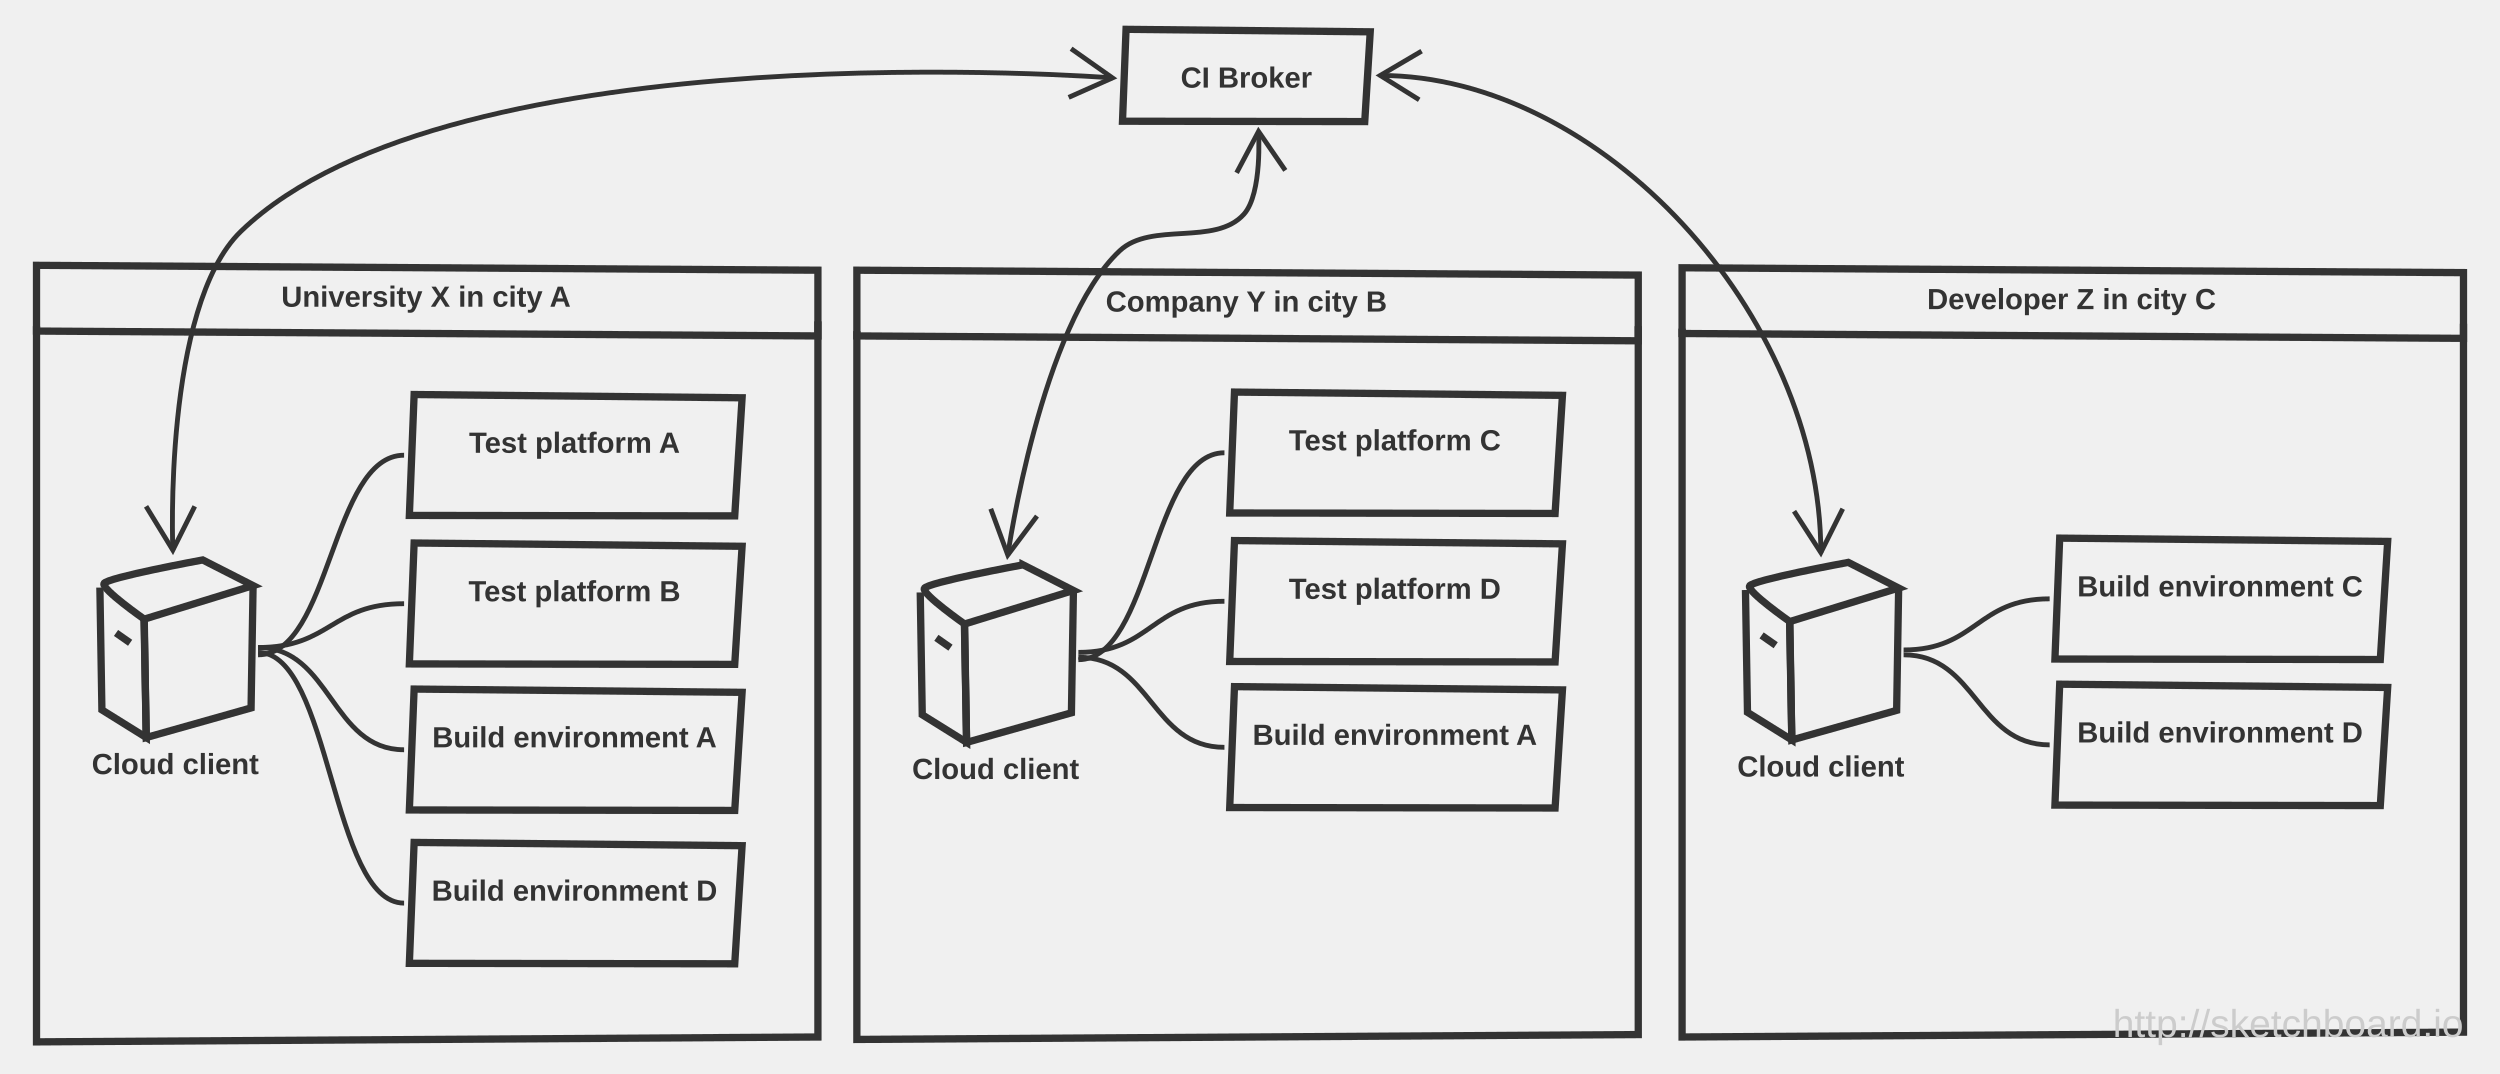
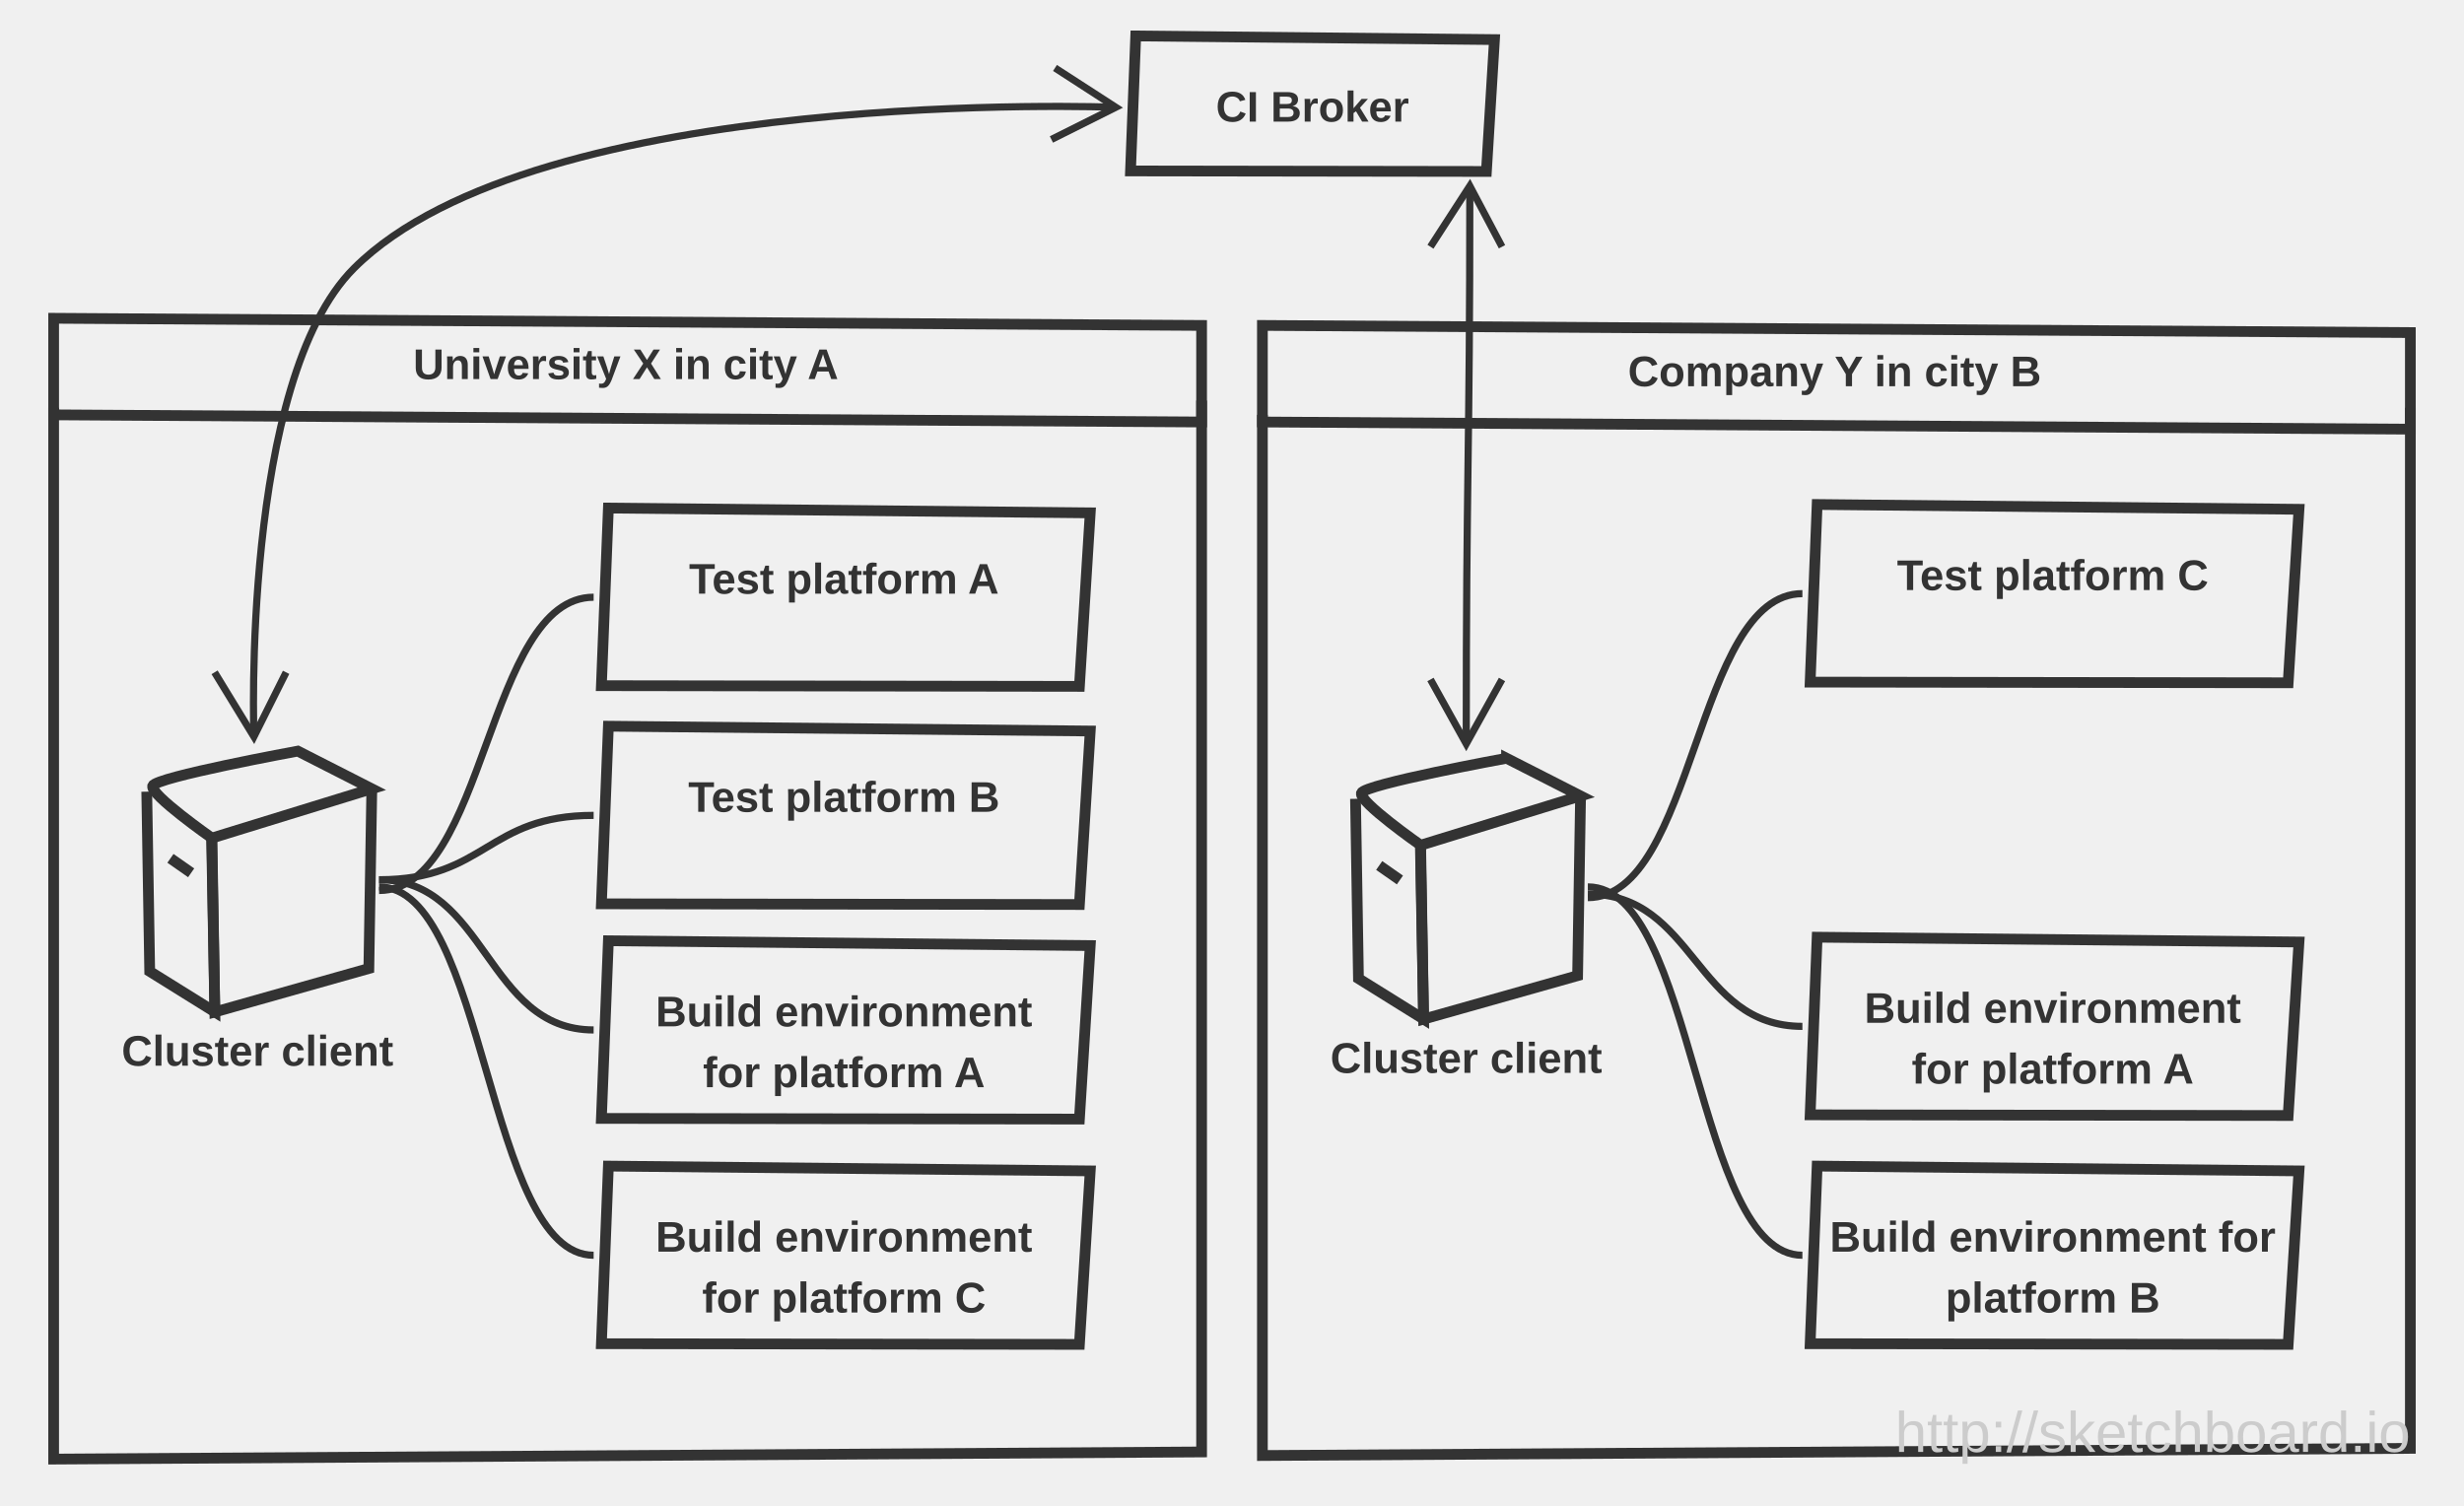
- <svg xmlns="http://www.w3.org/2000/svg" height="441" width="1027" viewBox="473 309 1027 441" style="background-color:transparent;" preserveAspectRatio="xMinYMin meet">
-   <g transform="matrix(1,0,0,1,-1162,-178)">
-     <path style="fill:none;stroke:#333333;stroke-width:3.0;" d="m 1650 596l 321 2l 0 27l-321-2z" />
-     <path style="fill:none;stroke:#333333;stroke-width:3.0;" d="m 1650 621l 0 294l 321-2l 0-294" />
-     <text style="font-weight:bold; font-size: 12px; text-anchor: middle; font-family: arial,helvetica; fill: #333333;" y="613" x="1810">University X in city A</text>
+ <svg xmlns="http://www.w3.org/2000/svg" height="421" width="689" viewBox="473 329 689 421" style="background-color:transparent;" preserveAspectRatio="xMinYMin meet">
+   <g>
+     <path style="fill:none;stroke:#333333;stroke-width:3.0;" d="m 488 418l 321 2l 0 27l-321-2z" />
+     <path style="fill:none;stroke:#333333;stroke-width:3.0;" d="m 488 443l 0 294l 321-2l 0-294" />
+     <text style="font-weight:bold; font-size: 12px; text-anchor: middle; font-family: arial,helvetica; fill: #333333;" y="435" x="648">University X in city A</text>
  </g>
-   <g transform="matrix(1,0,0,1,25,120)">
-     <g transform="matrix(1,0,0,1,616,535)">
+   <g>
+     <g transform="matrix(1,0,0,1,641,655)">
      <path style="fill:none;stroke:#333333;stroke-width:3.0;" d="m 2.123 0.067l 134.734 1.345l-3.026 48.514l-133.666-0.192z" />
    </g>
-     <text style="font-weight:bold; font-size: 12px; text-anchor: middle; font-family: arial,helvetica; fill: #333333;" y="559" x="684">Build environment D</text>
+     <text style="font-weight:bold; font-size: 12px; text-anchor: middle; font-family: arial,helvetica; fill: #333333;" y="679" x="709">Build environment</text>
+     <text style="font-weight:bold; font-size: 12px; text-anchor: middle; font-family: arial,helvetica; fill: #333333;" y="696" x="709">for platform C</text>
  </g>
-   <g transform="matrix(1,0,0,1,0,0)">
+   <g>
    <path style="fill:none;stroke:#333333;stroke-width:2;" d="M 639 496C 609 496 609 578 579 578" />
    <text style="font-weight:Normal; font-size: 12px; text-anchor: middle; font-family: arial,helvetica; fill: #333333;" y="573" x="600" />
    <text style="font-weight:Normal; font-size: 12px; text-anchor: start; font-family: arial,helvetica; fill: #333333;" y="537" x="609" />
    <text style="font-weight:Normal; font-size: 12px; text-anchor: middle; font-family: arial,helvetica; fill: #333333;" y="515" x="643" />
  </g>
-   <g transform="matrix(1,0,0,1,0,0)">
+   <g>
    <path style="fill:none;stroke:#333333;stroke-width:2;" d="M 639 557C 609 557 609 575 579 575" />
    <text style="font-weight:Normal; font-size: 12px; text-anchor: middle; font-family: arial,helvetica; fill: #333333;" y="584" x="598" />
    <text style="font-weight:Normal; font-size: 12px; text-anchor: start; font-family: arial,helvetica; fill: #333333;" y="566" x="609" />
    <text style="font-weight:Normal; font-size: 12px; text-anchor: middle; font-family: arial,helvetica; fill: #333333;" y="575" x="630" />
  </g>
-   <g transform="matrix(1,0,0,1,0,0)">
+   <g>
    <path style="fill:none;stroke:#333333;stroke-width:2;" d="M 639 617C 609 617 609 575 579 575" />
    <text style="font-weight:Normal; font-size: 12px; text-anchor: middle; font-family: arial,helvetica; fill: #333333;" y="596" x="584" />
    <text style="font-weight:Normal; font-size: 12px; text-anchor: start; font-family: arial,helvetica; fill: #333333;" y="596" x="609" />
    <text style="font-weight:Normal; font-size: 12px; text-anchor: middle; font-family: arial,helvetica; fill: #333333;" y="621" x="619" />
  </g>
-   <g transform="matrix(1,0,0,1,0,0)">
+   <g>
    <path style="fill:none;stroke:#333333;stroke-width:2;" d="M 639 680C 609 680 609 577 579 577" />
    <text style="font-weight:Normal; font-size: 12px; text-anchor: middle; font-family: arial,helvetica; fill: #333333;" y="597" x="575" />
    <text style="font-weight:Normal; font-size: 12px; text-anchor: start; font-family: arial,helvetica; fill: #333333;" y="628" x="609" />
    <text style="font-weight:Normal; font-size: 12px; text-anchor: middle; font-family: arial,helvetica; fill: #333333;" y="675" x="619" />
  </g>
-   <g transform="matrix(1,0,0,1,-47,-41)">
-     <path style="fill:none;stroke:#333333;stroke-width:3.0;" d="m 872 461l 321 2l 0 27l-321-2z" />
-     <path style="fill:none;stroke:#333333;stroke-width:3.0;" d="m 872 486l 0 291l 321-2l 0-291" />
-     <text style="font-weight:bold; font-size: 12px; text-anchor: middle; font-family: arial,helvetica; fill: #333333;" y="478" x="1032">Company Y in city B</text>
+   <g transform="matrix(1,0,0,1,1,0)">
+     <path style="fill:none;stroke:#333333;stroke-width:3.0;" d="m 825 420l 321 2l 0 27l-321-2z" />
+     <path style="fill:none;stroke:#333333;stroke-width:3.0;" d="m 825 445l 0 291l 321-2l 0-291" />
+     <text style="font-weight:bold; font-size: 12px; text-anchor: middle; font-family: arial,helvetica; fill: #333333;" y="437" x="985">Company Y in city B</text>
  </g>
-   <g transform="matrix(1,0,0,1,31,183)">
-     <g transform="matrix(1,0,0,1,947,408)">
+   <g transform="matrix(1,0,0,1,1,0)">
+     <g transform="matrix(1,0,0,1,978,591)">
      <path style="fill:none;stroke:#333333;stroke-width:3.0;" d="m 2.123 0.067l 134.734 1.345l-3.026 48.514l-133.666-0.192z" />
    </g>
-     <text style="font-weight:bold; font-size: 12px; text-anchor: middle; font-family: arial,helvetica; fill: #333333;" y="432" x="1015">Build environment A</text>
+     <text style="font-weight:bold; font-size: 12px; text-anchor: middle; font-family: arial,helvetica; fill: #333333;" y="615" x="1046">Build environment</text>
+     <text style="font-weight:bold; font-size: 12px; text-anchor: middle; font-family: arial,helvetica; fill: #333333;" y="632" x="1046">for platform A</text>
  </g>
  <g transform="matrix(1,0,0,1,0,0)">
-     <path style="fill:none;stroke:#333333;stroke-width:2;" d="M 976 495C 946 495 946 580 916 580" />
-     <text style="font-weight:Normal; font-size: 12px; text-anchor: middle; font-family: arial,helvetica; fill: #333333;" y="574" x="937" />
-     <text style="font-weight:Normal; font-size: 12px; text-anchor: start; font-family: arial,helvetica; fill: #333333;" y="537" x="946" />
-     <text style="font-weight:Normal; font-size: 12px; text-anchor: middle; font-family: arial,helvetica; fill: #333333;" y="514" x="980" />
+     <path style="fill:none;stroke:#333333;stroke-width:2;" d="M 977 495C 947 495 947 580 917 580" />
+     <text style="font-weight:Normal; font-size: 12px; text-anchor: middle; font-family: arial,helvetica; fill: #333333;" y="574" x="938" />
+     <text style="font-weight:Normal; font-size: 12px; text-anchor: start; font-family: arial,helvetica; fill: #333333;" y="537" x="947" />
+     <text style="font-weight:Normal; font-size: 12px; text-anchor: middle; font-family: arial,helvetica; fill: #333333;" y="514" x="981" />
  </g>
  <g transform="matrix(1,0,0,1,0,0)">
-     <path style="fill:none;stroke:#333333;stroke-width:2;" d="M 976 556C 946 556 946 577 916 577" />
-     <text style="font-weight:Normal; font-size: 12px; text-anchor: middle; font-family: arial,helvetica; fill: #333333;" y="585" x="935" />
-     <text style="font-weight:Normal; font-size: 12px; text-anchor: start; font-family: arial,helvetica; fill: #333333;" y="566" x="946" />
-     <text style="font-weight:Normal; font-size: 12px; text-anchor: middle; font-family: arial,helvetica; fill: #333333;" y="574" x="967" />
+     <path style="fill:none;stroke:#333333;stroke-width:2;" d="M 977 616C 947 616 947 579 917 579" />
+     <text style="font-weight:Normal; font-size: 12px; text-anchor: middle; font-family: arial,helvetica; fill: #333333;" y="599" x="923" />
+     <text style="font-weight:Normal; font-size: 12px; text-anchor: start; font-family: arial,helvetica; fill: #333333;" y="597" x="947" />
+     <text style="font-weight:Normal; font-size: 12px; text-anchor: middle; font-family: arial,helvetica; fill: #333333;" y="621" x="958" />
  </g>
-   <g transform="matrix(1,0,0,1,0,0)">
-     <path style="fill:none;stroke:#333333;stroke-width:2;" d="M 976 616C 946 616 946 579 916 579" />
-     <text style="font-weight:Normal; font-size: 12px; text-anchor: middle; font-family: arial,helvetica; fill: #333333;" y="599" x="922" />
-     <text style="font-weight:Normal; font-size: 12px; text-anchor: start; font-family: arial,helvetica; fill: #333333;" y="597" x="946" />
-     <text style="font-weight:Normal; font-size: 12px; text-anchor: middle; font-family: arial,helvetica; fill: #333333;" y="621" x="957" />
-   </g>
-   <g transform="matrix(1,0,0,1,-47,-41)">
-     <g transform="matrix(1,0,0,1,898,582)">
+   <g transform="matrix(1,0,0,1,1,0)">
+     <g transform="matrix(1,0,0,1,851,541)">
      <path style="fill:none;stroke:#333333;stroke-width:3.0;" d="m 0.035 11.373l 0.828 50.252l 18.218 11.347l-0.828-48.631" />
      <path style="fill:none;stroke:#333333;stroke-width:3.0;" d="m 42.266 0.026c 0 0-39.748 7.294-40.575 9.726c-0.828 2.432 16.561 14.589 16.561 14.589l 44.715-13.779l-20.701-10.537z" />
      <path style="fill:none;stroke:#333333;stroke-width:3.0;" d="m 62.967 10.562l-0.828 50.252l-43.059 12.158l-0.909-48.631" />
      <path style="fill:none;stroke:#333333;stroke-width:3.0;" d="m 6.659 30.015l 5.796 4.053" />
    </g>
-     <text style="font-weight:bold; font-size: 12px; text-anchor: middle; font-family: arial,helvetica; fill: #333333;" y="670" x="929">Cloud client</text>
+     <text style="font-weight:bold; font-size: 12px; text-anchor: middle; font-family: arial,helvetica; fill: #333333;" y="629" x="882">Cluster client</text>
  </g>
-   <g transform="matrix(1,0,0,1,-47,-44)">
-     <g transform="matrix(1,0,0,1,1025,514)">
+   <g transform="matrix(1,0,0,1,1,0)">
+     <g transform="matrix(1,0,0,1,978,470)">
      <path style="fill:none;stroke:#333333;stroke-width:3.0;" d="m 2.123 0.067l 134.734 1.345l-3.026 48.514l-133.666-0.192z" />
    </g>
-     <text style="font-weight:bold; font-size: 12px; text-anchor: middle; font-family: arial,helvetica; fill: #333333;" y="538" x="1093">Test platform C</text>
+     <text style="font-weight:bold; font-size: 12px; text-anchor: middle; font-family: arial,helvetica; fill: #333333;" y="494" x="1046">Test platform C</text>
  </g>
-   <g transform="matrix(1,0,0,1,-103,20)">
-     <g transform="matrix(1,0,0,1,1420,570)">
-       <path style="fill:none;stroke:#333333;stroke-width:3.0;" d="m 2.123 0.067l 134.734 1.345l-3.026 48.514l-133.666-0.192z" />
-     </g>
-     <text style="font-weight:bold; font-size: 12px; text-anchor: middle; font-family: arial,helvetica; fill: #333333;" y="594" x="1488">Build environment D</text>
-   </g>
-   <g transform="matrix(1,0,0,1,0,0)">
-     <path style="fill:none;stroke:#333333;stroke-width:2;" d="M 1315 555C 1285 555 1285 576 1255 576" />
-     <text style="font-weight:Normal; font-size: 12px; text-anchor: middle; font-family: arial,helvetica; fill: #333333;" y="584" x="1274" />
-     <text style="font-weight:Normal; font-size: 12px; text-anchor: start; font-family: arial,helvetica; fill: #333333;" y="565" x="1285" />
-     <text style="font-weight:Normal; font-size: 12px; text-anchor: middle; font-family: arial,helvetica; fill: #333333;" y="573" x="1306" />
-   </g>
-   <g transform="matrix(1,0,0,1,0,0)">
-     <path style="fill:none;stroke:#333333;stroke-width:2;" d="M 1315 615C 1285 615 1285 578 1255 578" />
-     <text style="font-weight:Normal; font-size: 12px; text-anchor: middle; font-family: arial,helvetica; fill: #333333;" y="598" x="1261" />
-     <text style="font-weight:Normal; font-size: 12px; text-anchor: start; font-family: arial,helvetica; fill: #333333;" y="596" x="1285" />
-     <text style="font-weight:Normal; font-size: 12px; text-anchor: middle; font-family: arial,helvetica; fill: #333333;" y="620" x="1296" />
-   </g>
-   <g transform="matrix(1,0,0,1,-103,20)">
-     <g transform="matrix(1,0,0,1,1293,520)">
+   <g>
+     <g transform="matrix(1,0,0,1,514,539)">
      <path style="fill:none;stroke:#333333;stroke-width:3.0;" d="m 0.035 11.373l 0.828 50.252l 18.218 11.347l-0.828-48.631" />
      <path style="fill:none;stroke:#333333;stroke-width:3.0;" d="m 42.266 0.026c 0 0-39.748 7.294-40.575 9.726c-0.828 2.432 16.561 14.589 16.561 14.589l 44.715-13.779l-20.701-10.537z" />
      <path style="fill:none;stroke:#333333;stroke-width:3.0;" d="m 62.967 10.562l-0.828 50.252l-43.059 12.158l-0.909-48.631" />
      <path style="fill:none;stroke:#333333;stroke-width:3.0;" d="m 6.659 30.015l 5.796 4.053" />
    </g>
-     <text style="font-weight:bold; font-size: 12px; text-anchor: middle; font-family: arial,helvetica; fill: #333333;" y="608" x="1324">Cloud client</text>
+     <text style="font-weight:bold; font-size: 12px; text-anchor: middle; font-family: arial,helvetica; fill: #333333;" y="627" x="545">Cluster client</text>
  </g>
-   <g transform="matrix(1,0,0,1,-103,20)">
-     <g transform="matrix(1,0,0,1,1420,510)">
+   <g>
+     <g transform="matrix(1,0,0,1,641,471)">
      <path style="fill:none;stroke:#333333;stroke-width:3.0;" d="m 2.123 0.067l 134.734 1.345l-3.026 48.514l-133.666-0.192z" />
    </g>
-     <text style="font-weight:bold; font-size: 12px; text-anchor: middle; font-family: arial,helvetica; fill: #333333;" y="534" x="1488">Build environment C</text>
+     <text style="font-weight:bold; font-size: 12px; text-anchor: middle; font-family: arial,helvetica; fill: #333333;" y="495" x="709">Test platform A</text>
  </g>
-   <g transform="matrix(1,0,0,1,31,183)">
-     <g transform="matrix(1,0,0,1,947,348)">
-       <path style="fill:none;stroke:#333333;stroke-width:3.0;" d="m 2.123 0.067l 134.734 1.345l-3.026 48.514l-133.666-0.192z" />
-     </g>
-     <text style="font-weight:bold; font-size: 12px; text-anchor: middle; font-family: arial,helvetica; fill: #333333;" y="372" x="1015">Test platform D</text>
-   </g>
-   <g transform="matrix(1,0,0,1,-103,20)">
-     <path style="fill:none;stroke:#333333;stroke-width:3.0;" d="m 1267 399l 321 2l 0 27l-321-2z" />
-     <path style="fill:none;stroke:#333333;stroke-width:3.0;" d="m 1267 424l 0 291l 321-2l 0-291" />
-     <text style="font-weight:bold; font-size: 12px; text-anchor: middle; font-family: arial,helvetica; fill: #333333;" y="416" x="1427">Developer Z in city C</text>
-   </g>
-   <g transform="matrix(1,0,0,1,-1163,307)">
-     <g transform="matrix(1,0,0,1,1677,232)">
-       <path style="fill:none;stroke:#333333;stroke-width:3.0;" d="m 0.035 11.373l 0.828 50.252l 18.218 11.347l-0.828-48.631" />
-       <path style="fill:none;stroke:#333333;stroke-width:3.0;" d="m 42.266 0.026c 0 0-39.748 7.294-40.575 9.726c-0.828 2.432 16.561 14.589 16.561 14.589l 44.715-13.779l-20.701-10.537z" />
-       <path style="fill:none;stroke:#333333;stroke-width:3.0;" d="m 62.967 10.562l-0.828 50.252l-43.059 12.158l-0.909-48.631" />
-       <path style="fill:none;stroke:#333333;stroke-width:3.0;" d="m 6.659 30.015l 5.796 4.053" />
-     </g>
-     <text style="font-weight:bold; font-size: 12px; text-anchor: middle; font-family: arial,helvetica; fill: #333333;" y="320" x="1708">Cloud client</text>
-   </g>
-   <g transform="matrix(1,0,0,1,-1010,-73)">
-     <g transform="matrix(1,0,0,1,1651,544)">
-       <path style="fill:none;stroke:#333333;stroke-width:3.0;" d="m 2.123 0.067l 134.734 1.345l-3.026 48.514l-133.666-0.192z" />
-     </g>
-     <text style="font-weight:bold; font-size: 12px; text-anchor: middle; font-family: arial,helvetica; fill: #333333;" y="568" x="1719">Test platform A</text>
-   </g>
-   <g transform="matrix(1,0,0,1,-892,-200)">
-     <g transform="matrix(1,0,0,1,1826,521)">
+   <g transform="matrix(1,0,0,1,-145,18)">
+     <g transform="matrix(1,0,0,1,934,321)">
      <path style="fill:none;stroke:#333333;stroke-width:3.0;" d="m 1.58 0.051l 100.313 1.022l-2.253 36.871l-99.518-0.146z" />
    </g>
-     <text style="font-weight:bold; font-size: 12px; text-anchor: middle; font-family: arial,helvetica; fill: #333333;" y="545" x="1877">CI Broker</text>
+     <text style="font-weight:bold; font-size: 12px; text-anchor: middle; font-family: arial,helvetica; fill: #333333;" y="345" x="985">CI Broker</text>
  </g>
  <g>
-     <path style="fill:none;stroke:#333333;stroke-width:2;" d="M 544 535C 544 535 539.856 434.995 572 404 659.222 319.894 930 341 930 341" />
-     <polyline style="fill:#ffffff;stroke:#333333;stroke-width:2;fill-opacity:0;" points="912,349 930,341 913,329" />
-     <text style="font-weight:Normal; font-size: 12px; text-anchor: middle; font-family: arial,helvetica; fill: #333333;" y="329" x="914" />
+     <path style="fill:none;stroke:#333333;stroke-width:2;" d="M 544 535C 544 535 540.388 435.537 572 404 623.373 352.748 785 359 785 359" />
+     <polyline style="fill:#ffffff;stroke:#333333;stroke-width:2;fill-opacity:0;" points="767,368 785,359 768,348" />
+     <text style="font-weight:Normal; font-size: 12px; text-anchor: middle; font-family: arial,helvetica; fill: #333333;" y="348" x="768" />
    <text style="font-weight:Normal; font-size: 12px; text-anchor: start; font-family: arial,helvetica; fill: #333333;" y="392" x="572" />
    <text style="font-weight:Normal; font-size: 12px; text-anchor: middle; font-family: arial,helvetica; fill: #333333;" y="520" x="531" />
    <polyline style="fill:#ffffff;stroke:#333333;stroke-width:2;fill-opacity:0;" points="553,517 544,535 533,517" />
  </g>
-   <g transform="matrix(1,0,0,1,0,0)">
-     <path style="fill:none;stroke:#333333;stroke-width:2;" d="M 887 537C 887 537 900.578 442.332 933 412 945.94 399.894 972.187 410.208 984 397 991.672 388.422 990 363 990 363" />
-     <polyline style="fill:#ffffff;stroke:#333333;stroke-width:2;fill-opacity:0;" points="1001,379 990,363 981,380" />
-     <text style="font-weight:Normal; font-size: 12px; text-anchor: middle; font-family: arial,helvetica; fill: #333333;" y="374" x="973" />
-     <text style="font-weight:Normal; font-size: 12px; text-anchor: start; font-family: arial,helvetica; fill: #333333;" y="398" x="958" />
-     <text style="font-weight:Normal; font-size: 12px; text-anchor: middle; font-family: arial,helvetica; fill: #333333;" y="520" x="876" />
-     <polyline style="fill:#ffffff;stroke:#333333;stroke-width:2;fill-opacity:0;" points="899,521 887,537 880,518" />
+   <g>
+     <g transform="matrix(1,0,0,1,641,532)">
+       <path style="fill:none;stroke:#333333;stroke-width:3.0;" d="m 2.123 0.067l 134.734 1.345l-3.026 48.514l-133.666-0.192z" />
+     </g>
+     <text style="font-weight:bold; font-size: 12px; text-anchor: middle; font-family: arial,helvetica; fill: #333333;" y="556" x="709">Test platform B</text>
  </g>
  <g>
-     <path style="fill:none;stroke:#333333;stroke-width:2;" d="M 1221 536C 1221 438 1130.5 340 1040 340" />
-     <polyline style="fill:#ffffff;stroke:#333333;stroke-width:2;fill-opacity:0;" points="1057,330 1040,340 1056,350" />
-     <text style="font-weight:Normal; font-size: 12px; text-anchor: middle; font-family: arial,helvetica; fill: #333333;" y="361" x="1037" />
-     <text style="font-weight:Normal; font-size: 12px; text-anchor: start; font-family: arial,helvetica; fill: #333333;" y="401" x="1164" />
-     <text style="font-weight:Normal; font-size: 12px; text-anchor: middle; font-family: arial,helvetica; fill: #333333;" y="538" x="1200" />
-     <polyline style="fill:#ffffff;stroke:#333333;stroke-width:2;fill-opacity:0;" points="1230,518 1221,536 1210,519" />
-   </g>
-   <g transform="matrix(1,0,0,1,-24,152)">
-     <g transform="matrix(1,0,0,1,665,380)">
+     <g transform="matrix(1,0,0,1,641,592)">
      <path style="fill:none;stroke:#333333;stroke-width:3.0;" d="m 2.123 0.067l 134.734 1.345l-3.026 48.514l-133.666-0.192z" />
    </g>
-     <text style="font-weight:bold; font-size: 12px; text-anchor: middle; font-family: arial,helvetica; fill: #333333;" y="404" x="733">Test platform B</text>
+     <text style="font-weight:bold; font-size: 12px; text-anchor: middle; font-family: arial,helvetica; fill: #333333;" y="616" x="709">Build environment</text>
+     <text style="font-weight:bold; font-size: 12px; text-anchor: middle; font-family: arial,helvetica; fill: #333333;" y="633" x="709">for platform A</text>
  </g>
-   <g transform="matrix(1,0,0,1,-26,121)">
-     <g transform="matrix(1,0,0,1,667,471)">
+   <g>
+     <path style="fill:none;stroke:#333333;stroke-width:2;" d="M 884 381C 884 459 883 459 883 537" />
+     <polyline style="fill:#ffffff;stroke:#333333;stroke-width:2;fill-opacity:0;" points="873,519 883,537 893,519" />
+     <text style="font-weight:Normal; font-size: 12px; text-anchor: middle; font-family: arial,helvetica; fill: #333333;" y="523" x="897" />
+     <text style="font-weight:Normal; font-size: 12px; text-anchor: start; font-family: arial,helvetica; fill: #333333;" y="459" x="883" />
+     <text style="font-weight:Normal; font-size: 12px; text-anchor: middle; font-family: arial,helvetica; fill: #333333;" y="392" x="898" />
+     <polyline style="fill:#ffffff;stroke:#333333;stroke-width:2;fill-opacity:0;" points="873,398 884,381 893,398" />
+   </g>
+   <g transform="matrix(1,0,0,1,150,-134)">
+     <g transform="matrix(1,0,0,1,829,789)">
      <path style="fill:none;stroke:#333333;stroke-width:3.0;" d="m 2.123 0.067l 134.734 1.345l-3.026 48.514l-133.666-0.192z" />
    </g>
-     <text style="font-weight:bold; font-size: 12px; text-anchor: middle; font-family: arial,helvetica; fill: #333333;" y="495" x="735">Build environment A</text>
+     <text style="font-weight:bold; font-size: 12px; text-anchor: middle; font-family: arial,helvetica; fill: #333333;" y="813" x="897">Build environment for</text>
+     <text style="font-weight:bold; font-size: 12px; text-anchor: middle; font-family: arial,helvetica; fill: #333333;" y="830" x="897">platform B</text>
  </g>
-   <text style="font-weight:Normal; font-size: 16px; text-anchor: end; font-family: Arial; fill: #ccc;" y="735" x="1485">http://sketchboard.io</text>
+   <g>
+     <path style="fill:none;stroke:#333333;stroke-width:2;" d="M 917 577C 947 577 947 680 977 680" />
+     <text style="font-weight:Normal; font-size: 12px; text-anchor: middle; font-family: arial,helvetica; fill: #333333;" y="659" x="980" />
+     <text style="font-weight:Normal; font-size: 12px; text-anchor: start; font-family: arial,helvetica; fill: #333333;" y="628" x="947" />
+     <text style="font-weight:Normal; font-size: 12px; text-anchor: middle; font-family: arial,helvetica; fill: #333333;" y="581" x="936" />
+   </g>
+   <text style="font-weight:Normal; font-size: 16px; text-anchor: end; font-family: Arial; fill: #ccc;" y="735" x="1147">http://sketchboard.io</text>
</svg>
